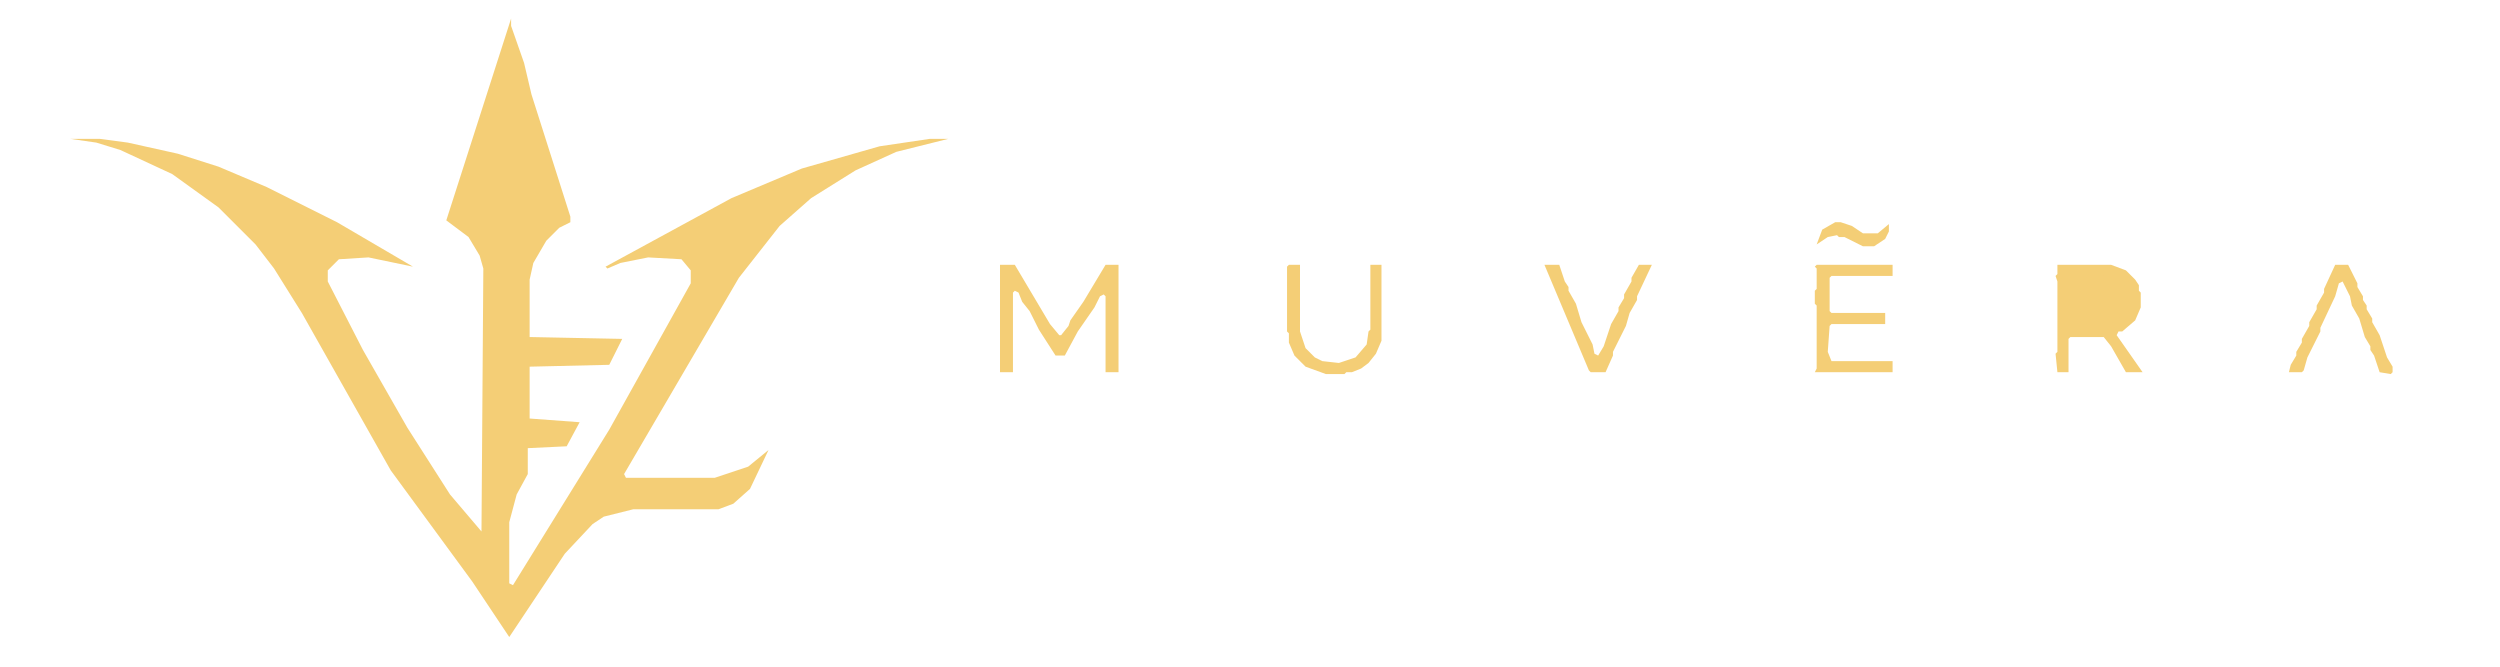
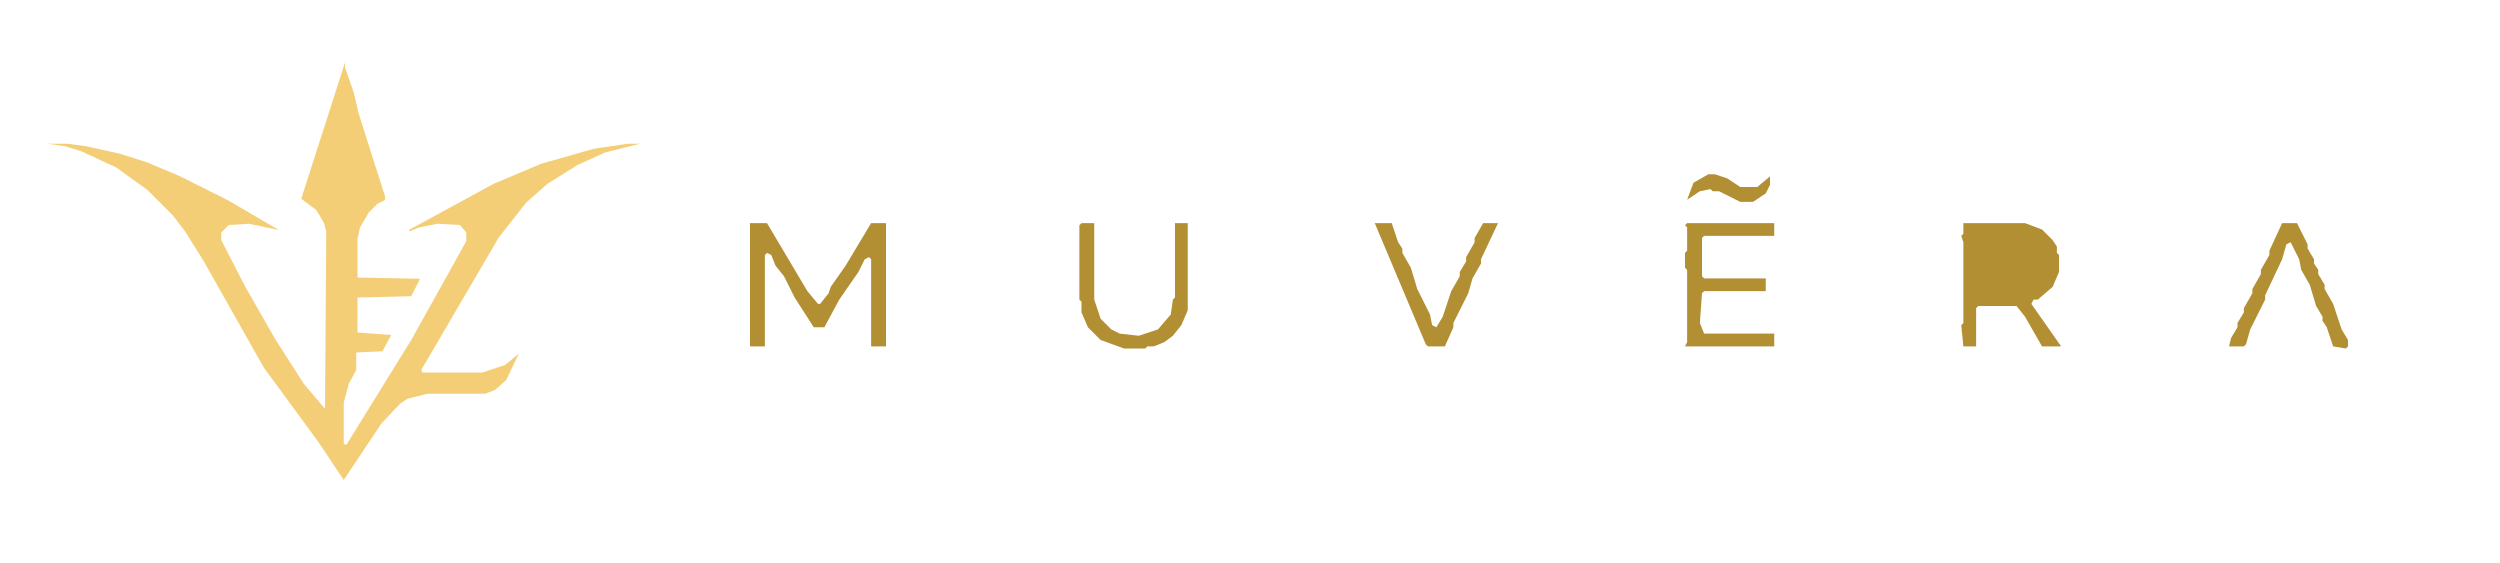
- <svg xmlns="http://www.w3.org/2000/svg" viewBox="0 0 1350 360" width="1350" height="360">
-   <g fill="#F4CE76" fill-rule="evenodd">
-     <g transform="translate(-100, 10)">
-       <path d="M 612,65 L 602,65 L 575,69 L 533,81 L 495,97 L 427,134 L 428,135 L 435,132 L 450,129 L 468,130 L 473,136 L 473,143 L 429,222 L 377,306 L 375,305 L 375,272 L 379,257 L 385,246 L 385,232 L 406,231 L 413,218 L 386,216 L 386,188 L 429,187 L 436,173 L 386,172 L 386,141 L 388,132 L 395,120 L 402,113 L 408,110 L 408,107 L 387,41 L 383,24 L 376,4 L 376,0 L 341,109 L 353,118 L 359,128 L 361,135 L 360,277 L 343,257 L 320,221 L 296,179 L 277,142 L 277,136 L 283,130 L 299,129 L 323,134 L 282,110 L 244,91 L 218,80 L 196,73 L 169,67 L 154,65 L 138,65 L 152,67 L 165,71 L 193,84 L 218,102 L 238,122 L 248,135 L 263,159 L 311,244 L 355,304 L 375,334 L 405,289 L 420,273 L 426,269 L 442,265 L 488,265 L 496,262 L 505,254 L 515,233 L 504,242 L 486,248 L 438,248 L 437,246 L 499,140 L 521,112 L 538,97 L 562,82 L 584,72 Z" />
-     </g>
-     <g transform="translate(540, -262)">
-       <path d="M 0,405 L 0,463 L 7,463 L 7,420 L 8,419 L 10,420 L 12,425 L 16,430 L 21,440 L 30,454 L 35,454 L 42,441 L 51,428 L 54,422 L 56,421 L 57,422 L 57,463 L 64,463 L 64,405 L 57,405 L 45,425 L 38,435 L 37,438 L 33,443 L 32,443 L 27,437 L 8,405 Z" />
-       <path d="M 156,405 L 155,406 L 155,441 L 156,442 L 156,447 L 159,454 L 165,460 L 176,464 L 186,464 L 187,463 L 190,463 L 195,461 L 199,458 L 203,453 L 206,446 L 206,405 L 200,405 L 200,440 L 199,441 L 198,448 L 192,455 L 183,458 L 174,457 L 170,455 L 165,450 L 162,441 L 162,405 Z" />
-       <path d="M 294,405 L 318,462 L 319,463 L 327,463 L 331,454 L 331,452 L 338,438 L 340,431 L 344,424 L 344,422 L 352,405 L 345,405 L 341,412 L 341,414 L 337,421 L 337,423 L 334,428 L 334,430 L 330,437 L 326,449 L 323,454 L 321,453 L 320,448 L 314,436 L 311,426 L 307,419 L 307,417 L 305,414 L 302,405 Z" />
-       <path d="M 441,394 L 447,390 L 452,389 L 453,390 L 456,390 L 466,395 L 472,395 L 478,391 L 480,387 L 480,383 L 474,388 L 466,388 L 460,384 L 454,382 L 451,382 L 444,386 Z" />
-       <path d="M 441,405 L 440,406 L 441,407 L 441,418 L 440,419 L 440,426 L 441,427 L 441,461 L 440,463 L 482,463 L 482,457 L 449,457 L 447,452 L 448,438 L 449,437 L 478,437 L 478,431 L 449,431 L 448,430 L 448,412 L 449,411 L 482,411 L 482,405 Z" />
-       <path d="M 571,405 L 571,410 L 570,411 L 571,414 L 571,452 L 570,453 L 571,463 L 577,463 L 577,445 L 578,444 L 596,444 L 600,449 L 608,463 L 617,463 L 603,443 L 604,441 L 606,441 L 613,435 L 616,428 L 616,420 L 615,419 L 615,416 L 613,413 L 608,408 L 600,405 Z" />
-       <path d="M 577,412 L 578,411 L 596,411 L 597,412 L 601,412 L 607,416 L 609,420 L 609,427 L 607,432 L 600,437 L 596,437 L 595,438 L 578,438 L 577,437 Z" />
-       <path d="M 721,405 L 715,418 L 715,420 L 711,427 L 711,429 L 707,436 L 707,438 L 703,445 L 703,447 L 700,452 L 700,454 L 697,459 L 696,463 L 703,463 L 704,462 L 706,455 L 713,441 L 713,439 L 721,422 L 723,415 L 725,414 L 729,422 L 730,427 L 734,434 L 737,444 L 740,449 L 740,451 L 742,454 L 745,463 L 751,464 L 752,463 L 752,460 L 749,455 L 745,443 L 741,436 L 741,434 L 738,429 L 738,427 L 736,424 L 736,422 L 733,417 L 733,415 L 728,405 Z" />
-     </g>
+ <svg xmlns="http://www.w3.org/2000/svg" viewBox="0 0 2000 450" width="2000" height="450">
+   <g transform="translate(-100, 50)" fill="#F4CE76" fill-rule="evenodd">
+     <path d="M 612,65 L 602,65 L 575,69 L 533,81 L 495,97 L 427,134 L 428,135 L 435,132 L 450,129 L 468,130 L 473,136 L 473,143 L 429,222 L 377,306 L 375,305 L 375,272 L 379,257 L 385,246 L 385,232 L 406,231 L 413,218 L 386,216 L 386,188 L 429,187 L 436,173 L 386,172 L 386,141 L 388,132 L 395,120 L 402,113 L 408,110 L 408,107 L 387,41 L 383,24 L 376,4 L 376,0 L 341,109 L 353,118 L 359,128 L 361,135 L 360,277 L 343,257 L 320,221 L 296,179 L 277,142 L 277,136 L 283,130 L 299,129 L 323,134 L 282,110 L 244,91 L 218,80 L 196,73 L 169,67 L 154,65 L 138,65 L 152,67 L 165,71 L 193,84 L 218,102 L 238,122 L 248,135 L 263,159 L 311,244 L 355,304 L 375,334 L 405,289 L 420,273 L 426,269 L 442,265 L 488,265 L 496,262 L 505,254 L 515,233 L 504,242 L 486,248 L 438,248 L 437,246 L 499,140 L 521,112 L 538,97 L 562,82 L 584,72 Z" />
+   </g>
+   <g transform="translate(600, -510) scale(1.7)" fill="#B38F34" fill-rule="evenodd">
+     <path d="M 0,405 L 0,463 L 7,463 L 7,420 L 8,419 L 10,420 L 12,425 L 16,430 L 21,440 L 30,454 L 35,454 L 42,441 L 51,428 L 54,422 L 56,421 L 57,422 L 57,463 L 64,463 L 64,405 L 57,405 L 45,425 L 38,435 L 37,438 L 33,443 L 32,443 L 27,437 L 8,405 Z" />
+     <path d="M 156,405 L 155,406 L 155,441 L 156,442 L 156,447 L 159,454 L 165,460 L 176,464 L 186,464 L 187,463 L 190,463 L 195,461 L 199,458 L 203,453 L 206,446 L 206,405 L 200,405 L 200,440 L 199,441 L 198,448 L 192,455 L 183,458 L 174,457 L 170,455 L 165,450 L 162,441 L 162,405 Z" />
+     <path d="M 294,405 L 318,462 L 319,463 L 327,463 L 331,454 L 331,452 L 338,438 L 340,431 L 344,424 L 344,422 L 352,405 L 345,405 L 341,412 L 341,414 L 337,421 L 337,423 L 334,428 L 334,430 L 330,437 L 326,449 L 323,454 L 321,453 L 320,448 L 314,436 L 311,426 L 307,419 L 307,417 L 305,414 L 302,405 Z" />
+     <path d="M 441,394 L 447,390 L 452,389 L 453,390 L 456,390 L 466,395 L 472,395 L 478,391 L 480,387 L 480,383 L 474,388 L 466,388 L 460,384 L 454,382 L 451,382 L 444,386 Z" />
+     <path d="M 441,405 L 440,406 L 441,407 L 441,418 L 440,419 L 440,426 L 441,427 L 441,461 L 440,463 L 482,463 L 482,457 L 449,457 L 447,452 L 448,438 L 449,437 L 478,437 L 478,431 L 449,431 L 448,430 L 448,412 L 449,411 L 482,411 L 482,405 Z" />
+     <path d="M 571,405 L 571,410 L 570,411 L 571,414 L 571,452 L 570,453 L 571,463 L 577,463 L 577,445 L 578,444 L 596,444 L 600,449 L 608,463 L 617,463 L 603,443 L 604,441 L 606,441 L 613,435 L 616,428 L 616,420 L 615,419 L 615,416 L 613,413 L 608,408 L 600,405 Z" />
+     <path d="M 577,412 L 578,411 L 596,411 L 597,412 L 601,412 L 607,416 L 609,420 L 609,427 L 607,432 L 600,437 L 596,437 L 595,438 L 578,438 L 577,437 Z" />
+     <path d="M 721,405 L 715,418 L 715,420 L 711,427 L 711,429 L 707,436 L 707,438 L 703,445 L 703,447 L 700,452 L 700,454 L 697,459 L 696,463 L 703,463 L 704,462 L 706,455 L 713,441 L 713,439 L 721,422 L 723,415 L 725,414 L 729,422 L 730,427 L 734,434 L 737,444 L 740,449 L 740,451 L 742,454 L 745,463 L 751,464 L 752,463 L 752,460 L 749,455 L 745,443 L 741,436 L 741,434 L 738,429 L 738,427 L 736,424 L 736,422 L 733,417 L 733,415 L 728,405 Z" />
  </g>
</svg>
